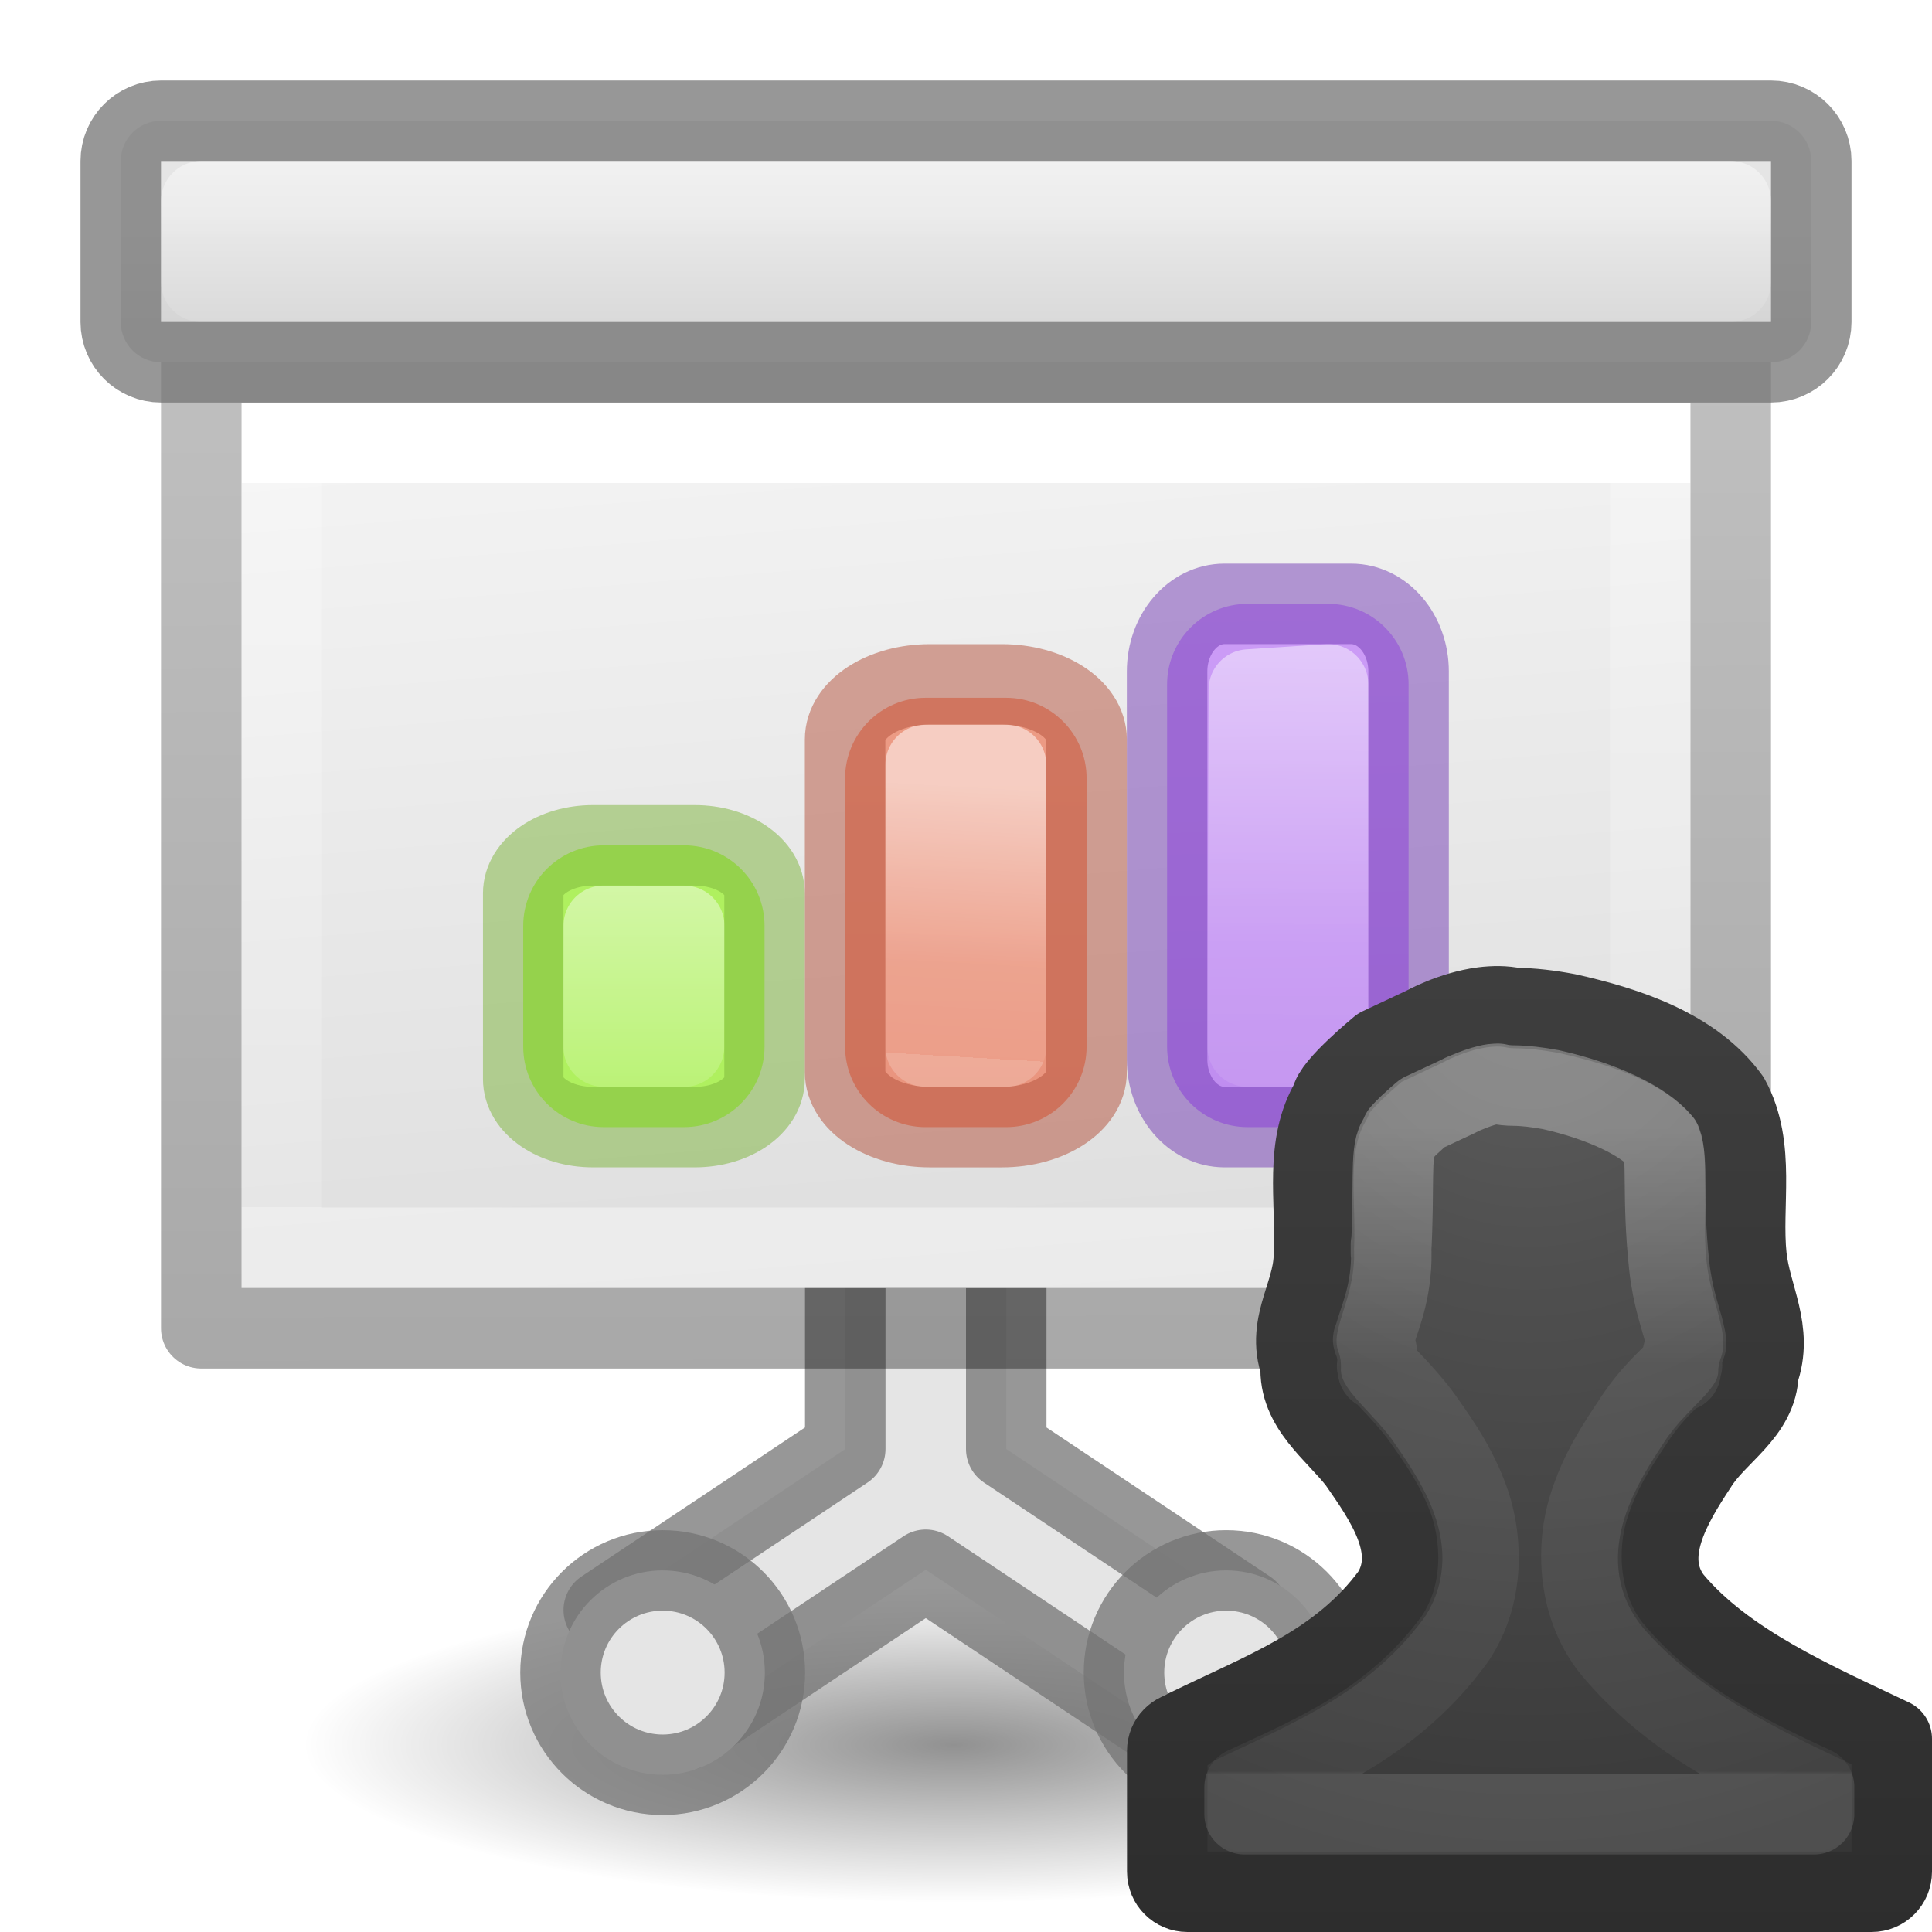
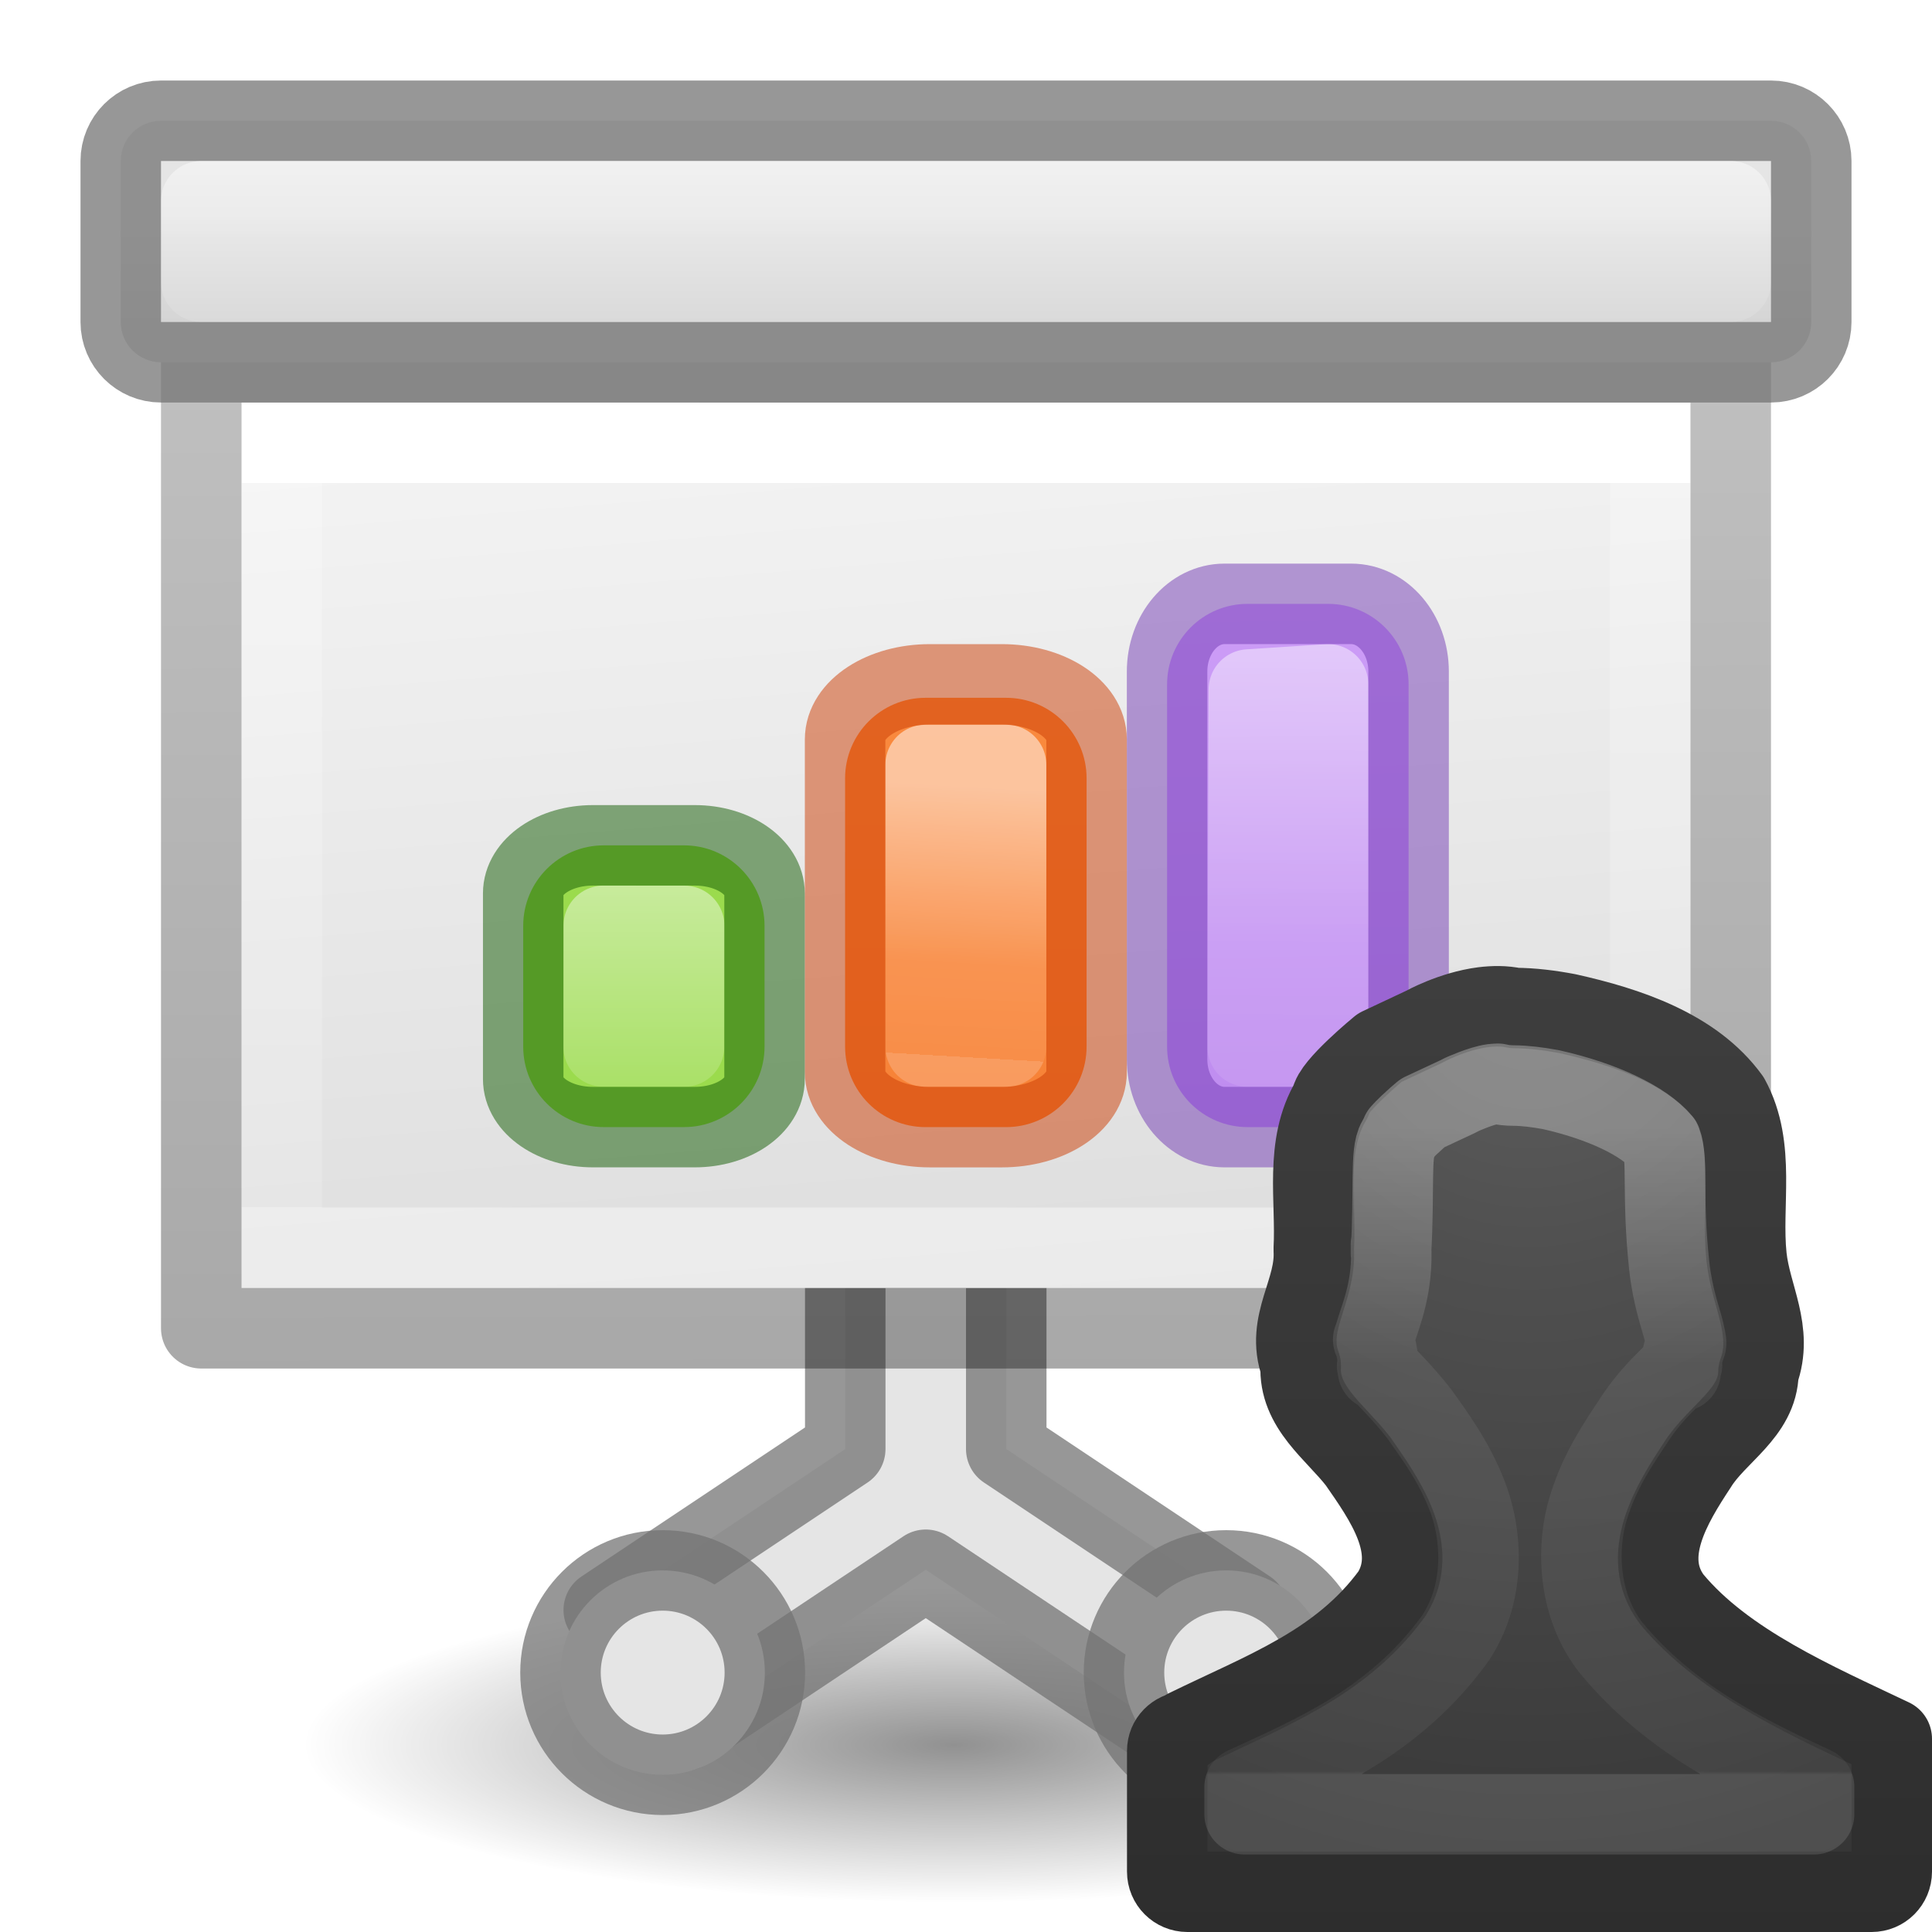
<svg xmlns="http://www.w3.org/2000/svg" xmlns:xlink="http://www.w3.org/1999/xlink" height="24" viewBox="0 0 24 24" width="24">
  <linearGradient id="a" gradientTransform="matrix(.2857136 0 0 .304197 .142873 2.232605)" gradientUnits="userSpaceOnUse" x1="25.132" x2="27.5" y1=".985" y2="32.109">
    <stop offset="0" stop-color="#f4f4f4" />
    <stop offset="1" stop-color="#dbdbdb" />
  </linearGradient>
  <linearGradient id="b" gradientTransform="matrix(.2432432 0 0 .3513513 2.162164 -.432428)" gradientUnits="userSpaceOnUse" x1="23.486" x2="23.486" y1="5.517" y2="24.728">
    <stop offset="0" stop-color="#fff" />
    <stop offset="0" stop-color="#fff" stop-opacity=".235" />
    <stop offset="1" stop-color="#fff" stop-opacity=".157" />
    <stop offset="1" stop-color="#fff" stop-opacity=".392" />
  </linearGradient>
  <linearGradient id="c" gradientTransform="matrix(.2537859 0 0 .3050187 19.12898 -.685477)" gradientUnits="userSpaceOnUse" x1="-51.733" x2="-51.786" y1="34.232" y2="2.906">
    <stop offset="0" stop-opacity=".34" />
    <stop offset="1" stop-opacity=".247" />
  </linearGradient>
  <linearGradient id="d" gradientUnits="userSpaceOnUse" x1="8.5" x2="8.5" y1="2" y2="1">
    <stop offset="0" stop-color="#d5d5d5" />
    <stop offset="1" stop-color="#e5e5e5" />
  </linearGradient>
  <linearGradient id="e" gradientUnits="userSpaceOnUse" x1="13.561" x2="13.608" y1="-5.013" y2="21.532">
-     <stop offset="0" stop-color="#f7b19e" />
-     <stop offset="1" stop-color="#e2866d" />
+     <stop offset="0" stop-color="#ffa154" />
+     <stop offset="1" stop-color="#f37329" />
  </linearGradient>
  <linearGradient id="f" gradientUnits="userSpaceOnUse" x1="12.883" x2="13.028" xlink:href="#g" y1="9.505" y2="12.017" />
  <linearGradient id="g">
    <stop offset="0" stop-color="#fff" />
    <stop offset=".654" stop-color="#fff" stop-opacity=".235" />
    <stop offset="1" stop-color="#fff" stop-opacity=".157" />
    <stop offset="1" stop-color="#fff" stop-opacity=".392" />
  </linearGradient>
  <linearGradient id="h" gradientUnits="userSpaceOnUse" x1="15.893" x2="15.608" y1="7.157" y2="21.532">
    <stop offset="0" stop-color="#cd9ef7" />
    <stop offset="1" stop-color="#a56de2" />
  </linearGradient>
  <linearGradient id="i" gradientUnits="userSpaceOnUse" x1="14.515" x2="14.552" xlink:href="#g" y1="7.594" y2="12.517" />
  <linearGradient id="j" gradientTransform="matrix(1.3832 0 0 1.4144 -11.892 21.511)" gradientUnits="userSpaceOnUse" x1="13.697" x2="13.3" y1="12.091" y2="29.436">
-     <stop offset="0" stop-color="#aff05f" />
+     <stop offset="0" stop-color="#9bdb4d" />
    <stop offset="1" stop-color="#68b723" />
  </linearGradient>
  <linearGradient id="k" gradientUnits="userSpaceOnUse" x1="12.499" x2="12.499" xlink:href="#g" y1="13.498" y2="18.498" />
  <radialGradient id="l" cx="2.25" cy="16" gradientTransform="matrix(.479894 0 0 .1163379 10.77298 19.81324)" gradientUnits="userSpaceOnUse" r="16.875">
    <stop offset="0" />
    <stop offset="1" stop-opacity="0" />
  </radialGradient>
  <linearGradient id="m" gradientUnits="userSpaceOnUse" x1="10.25" x2="10.25" xlink:href="#g" y1="-.244" y2="2.006" />
  <radialGradient id="n" cx="10.904" cy="8.45" gradientTransform="matrix(0 .7455191 -.6788126 0 12.7389 1.818745)" gradientUnits="userSpaceOnUse" r="20">
    <stop offset="0" stop-color="#5f5f5f" />
    <stop offset=".262" stop-color="#4f4f4f" />
    <stop offset=".705" stop-color="#3b3b3b" />
    <stop offset="1" stop-color="#2b2b2b" />
  </radialGradient>
  <linearGradient id="o" gradientTransform="matrix(.5369519 0 0 .5302194 -5.883818 3.029591)" gradientUnits="userSpaceOnUse" x1="24" x2="24" y1="44" y2="3.899">
    <stop offset="0" stop-color="#272727" />
    <stop offset="1" stop-color="#454545" />
  </linearGradient>
  <linearGradient id="p" gradientTransform="matrix(.5369519 0 0 .5302194 -5.883818 -4.970409)" gradientUnits="userSpaceOnUse" x1="26.305" x2="26.305" y1="16.918" y2="32.093">
    <stop offset="0" stop-color="#fff" />
    <stop offset=".373" stop-color="#fff" stop-opacity=".235" />
    <stop offset=".995" stop-color="#fff" stop-opacity=".157" />
    <stop offset="1" stop-color="#fff" stop-opacity=".392" />
  </linearGradient>
  <ellipse cx="11.853" cy="21.675" display="block" fill="url(#l)" opacity=".433" rx="8.098" ry="1.963" />
  <g transform="matrix(1.33333 0 0 1.33333 1.33336 1.325561)">
    <path d="m6.875 10.631v1.875l-2.25 1.5.75 1.125 2.25-1.5 2.25 1.5.75-1.125-2.25-1.5v-1.875z" style="fill:#e5e5e5;stroke:#747474;stroke-width:.75;stroke-linecap:square;stroke-linejoin:round;stroke-opacity:.745" />
    <path d="m1.25 2.756h13.5v8.25h-13.5z" fill="url(#a)" />
    <g stroke-width=".75">
      <g fill="none" transform="translate(-1 2)">
        <path d="m15.375 8.631h-12.75v-7.5h12.75z" stroke="url(#b)" stroke-linecap="round" />
        <path d="m1.875.381c2.521 0 14.25.001 14.25.001l0 8.999-14.25 0z" stroke="url(#c)" stroke-linejoin="round" />
      </g>
      <g stroke="#747474" stroke-linecap="square" stroke-linejoin="round" stroke-opacity=".745">
        <rect fill="url(#d)" height="2.25" rx=".375" ry=".375" width="15.75" x=".125" y=".131" />
        <circle cx="10.424" cy="14.589" fill="#e5e5e5" r=".952" />
      </g>
    </g>
    <g transform="matrix(-.9999874 0 0 .9999874 29.63828 -2.962035)">
      <rect fill="url(#h)" height="4.875" rx=".75" width="2.25" x="17.515" y="7.594" />
      <g fill="none" stroke-linecap="round" stroke-linejoin="round" stroke-width=".75">
        <path d="m18.265 8.344.738.048.012 3.327h-.75z" opacity=".5" stroke="url(#i)" />
        <rect height="4.875" opacity=".5" rx=".535" ry=".63" stroke="#7239b3" width="2.25" x="17.515" y="7.594" />
      </g>
    </g>
    <g transform="matrix(-.9999874 0 0 .9999874 23.65132 -3.009822)">
      <rect fill="url(#e)" height="4" rx=".75" width="2.25" x="14.528" y="8.517" />
      <g fill="none" stroke-linecap="round" stroke-linejoin="round" stroke-width=".75">
        <path d="m15.278 9.142.75-0-0 2.625h-.75z" opacity=".5" stroke="url(#f)" />
-         <rect height="4.125" opacity=".5" rx=".79" ry=".513" stroke="#b35039" width="2.25" x="14.528" y="8.392" />
+         <rect height="4.125" opacity=".5" rx=".79" ry=".513" stroke="#cc3b02" width="2.25" x="14.528" y="8.392" />
      </g>
    </g>
    <g transform="matrix(.7499924 0 0 .7499924 -10.00098 -3.241624)">
      <rect fill="url(#j)" height="3.5" rx="1" width="2.998" x="18.501" y="13.498" />
      <g fill="none" stroke-linecap="round" stroke-linejoin="round">
        <path d="m19.501 14.497 1.0.001-.002 1.5-1-.001z" opacity=".5" stroke="url(#k)" />
-         <rect height="3.5" opacity=".5" rx=".866" ry=".597" stroke="#7bb339" width="2.998" x="18.501" y="13.498" />
+         <rect height="3.5" opacity=".5" rx=".866" ry=".597" stroke="#0f5a00" width="2.998" x="18.501" y="13.498" />
      </g>
    </g>
    <g stroke-linecap="square" stroke-linejoin="round" stroke-opacity=".745" stroke-width=".75">
      <circle cx="5.174" cy="14.589" fill="#e5e5e5" r=".952" stroke="#747474" />
      <rect fill="none" height=".75" rx="0" ry=".375" stroke="url(#m)" width="14.25" x=".875" y=".881" />
    </g>
  </g>
  <g stroke-linecap="round" stroke-linejoin="round" transform="translate(12 2)">
    <path d="m6.424 10.512c-.388.05-.734.244-.734.244l-.549.258s-.597.49-.604.656c-.336.559-.183 1.238-.217 1.85.033.525-.357.913-.162 1.445-.028.514.423.816.713 1.188.326.47.768 1.084.42 1.646-.644.878-1.577 1.207-2.555 1.686-.003.017-.003.007-.006.023-.128.011-.23.111-.23.242v1.5c0 .139.112.25.25.25h8.5c.139 0 .25-.112.25-.25v-1.65c-.946-.451-2.071-.933-2.734-1.734-.399-.537-0-1.183.314-1.66.245-.398.756-.651.764-1.158.188-.514-.095-.941-.148-1.432-.069-.651.119-1.362-.211-1.967-.448-.619-1.269-.891-2.014-1.057-.216-.041-.436-.069-.656-.07-.128-.028-.261-.026-.391-.01z" fill="url(#n)" stroke="url(#o)" />
    <path d="m6.607 3.463c.017.004-.005-.003-.061.004-.146.019-.387.129-.387.129a.963.963 0 0 1 -.061.031l-.426.199c-.046.039-.087.074-.168.15-.045.043-.074.073-.098.1a.963.963 0 0 1 0 .002.963.963 0 0 1 -.045.088c-.092.153-.037.595-.082 1.406v-.113c.032.514-.126.88-.18 1.059s-.039.116-.039.117a.963.963 0 0 1 .057.383c.002-.034-.04-.094.035.002.075.096.26.263.477.541a.963.963 0 0 1 .031.043c.158.228.402.547.572.994.171.447.228 1.139-.125 1.709a.963.963 0 0 1 -.041.062c-.753 1.027-1.744 1.432-2.605 1.832v.336h7.074v-.338c-.837-.388-1.787-.843-2.514-1.721a.963.963 0 0 1 -.031-.039c-.401-.54-.402-1.245-.258-1.711.142-.46.371-.791.535-1.039.228-.365.465-.556.566-.668.103-.114.046-.056.045.012a.963.963 0 0 1 .059-.316c.011-.03.018-.022-.018-.176-.036-.153-.141-.424-.184-.822a.963.963 0 0 1 0-.002c-.092-.864-.014-1.32-.096-1.531-.218-.26-.732-.506-1.373-.65-.168-.031-.325-.05-.463-.051a.963.963 0 0 1 -.199-.021z" fill="none" opacity=".3" stroke="url(#p)" transform="translate(0 8)" />
  </g>
</svg>
